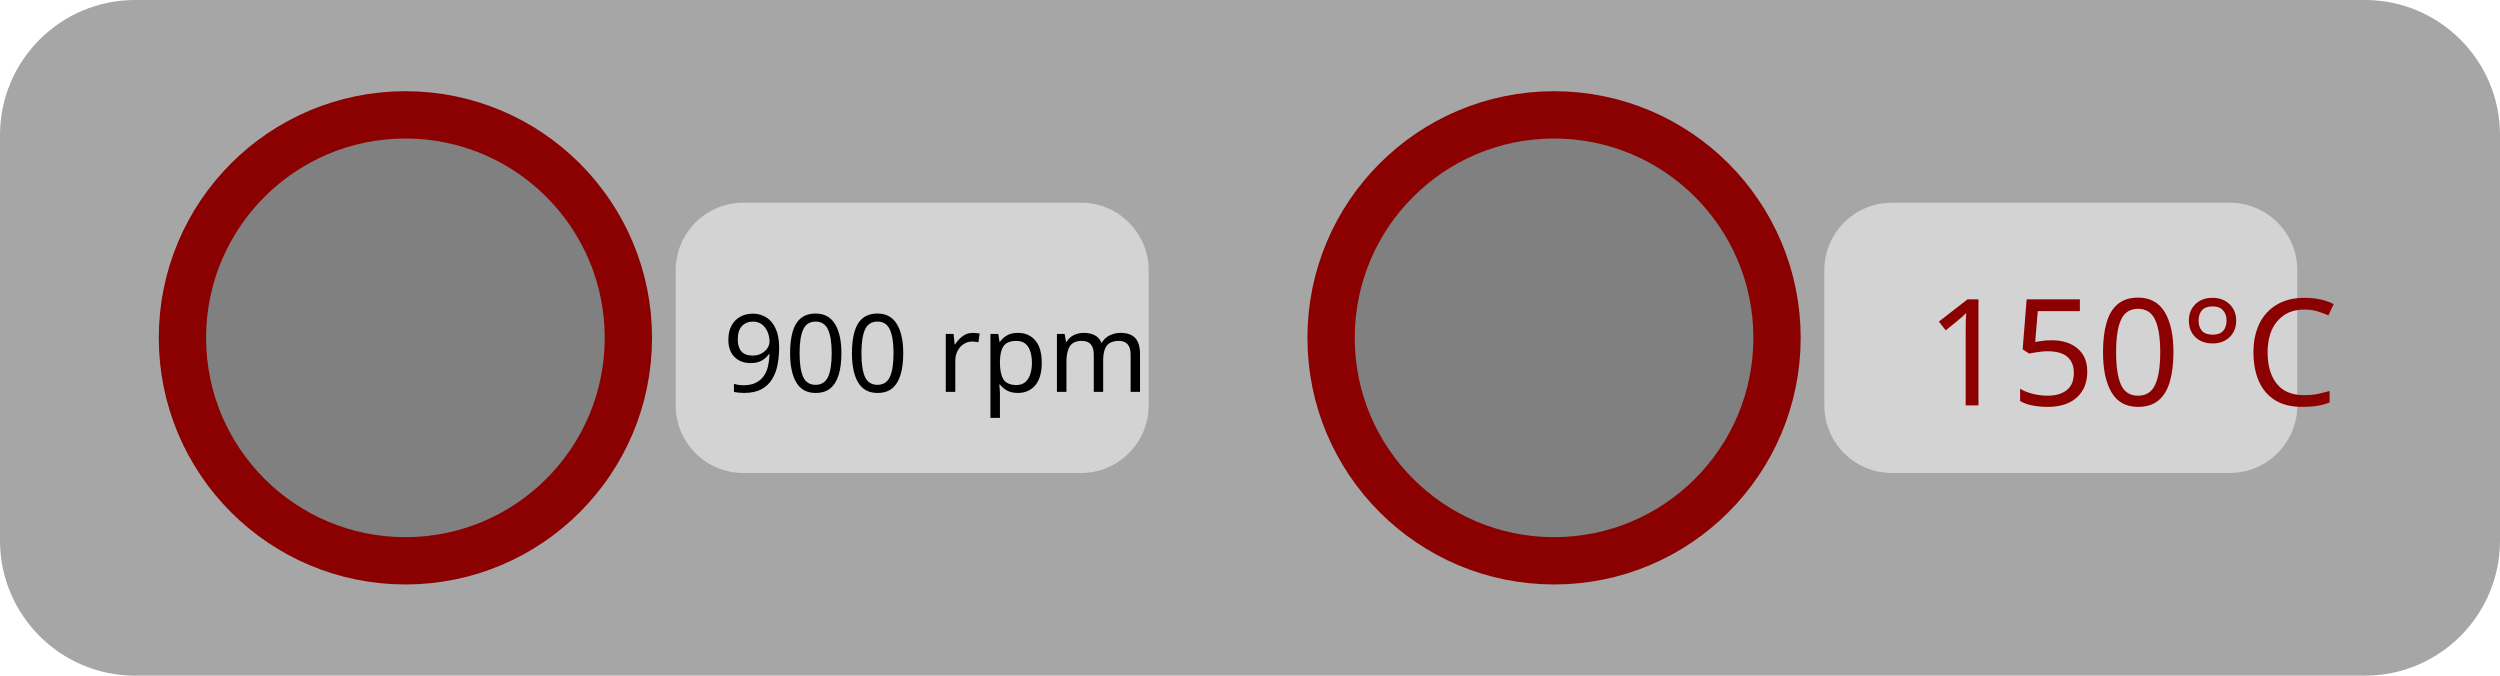
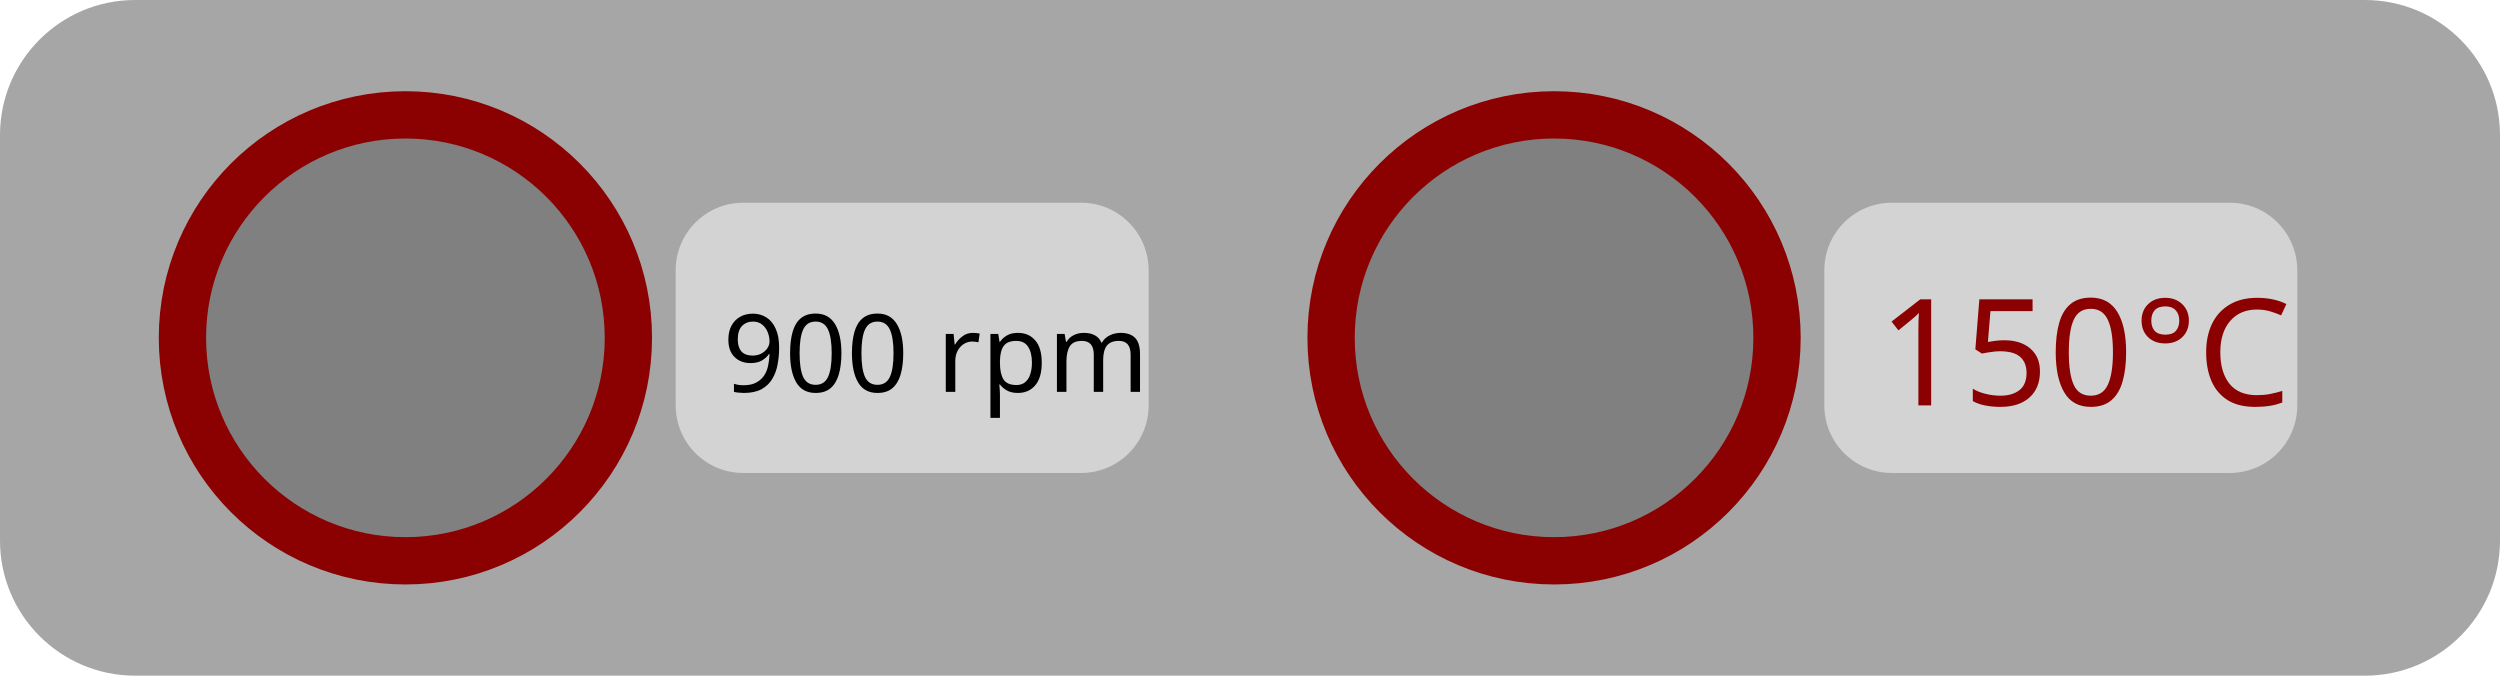
<svg xmlns="http://www.w3.org/2000/svg" text-rendering="geometricPrecision" viewBox="0 0 370 100" shape-rendering="geometricPrecision" style="white-space: pre;">
  <rect rx="20" ry="20" width="370" height="100" stroke="none" fill="#a6a6a6" stroke-width="1px" transform="translate(0,-250) translate(0,250)" />
  <ellipse stroke="#8b0000" stroke-width="7px" fill="#808080" rx="33" ry="33" transform="translate(0,-250) translate(60,300)" />
  <ellipse stroke="#8b0000" stroke-width="7px" fill="#808080" rx="33" ry="33" transform="translate(0,-250) translate(230,300)" />
  <rect rx="10" ry="10" width="70" height="40" stroke="none" fill="#d3d3d3" stroke-width="1px" transform="translate(0,-250) translate(100,280)" />
  <rect rx="10" ry="10" width="70" height="40" stroke="none" fill="#d3d3d3" stroke-width="1px" transform="translate(0,-250) translate(270,280)" />
  <text font-size="16" font-family="impact" stroke="none" fill="#000000" stroke-width="1px" transform="translate(0,-250) translate(107,308)">900 rpm</text>
-   <text font-size="22" font-family="impact" fill="#8b0000" stroke="none" stroke-width="1px" transform="translate(0,-250) translate(285,310)">150°C</text>
+   <text font-size="22" font-family="impact" fill="#8b0000" stroke="none" stroke-width="1px" transform="translate(278,60)">150°C</text>
</svg>
